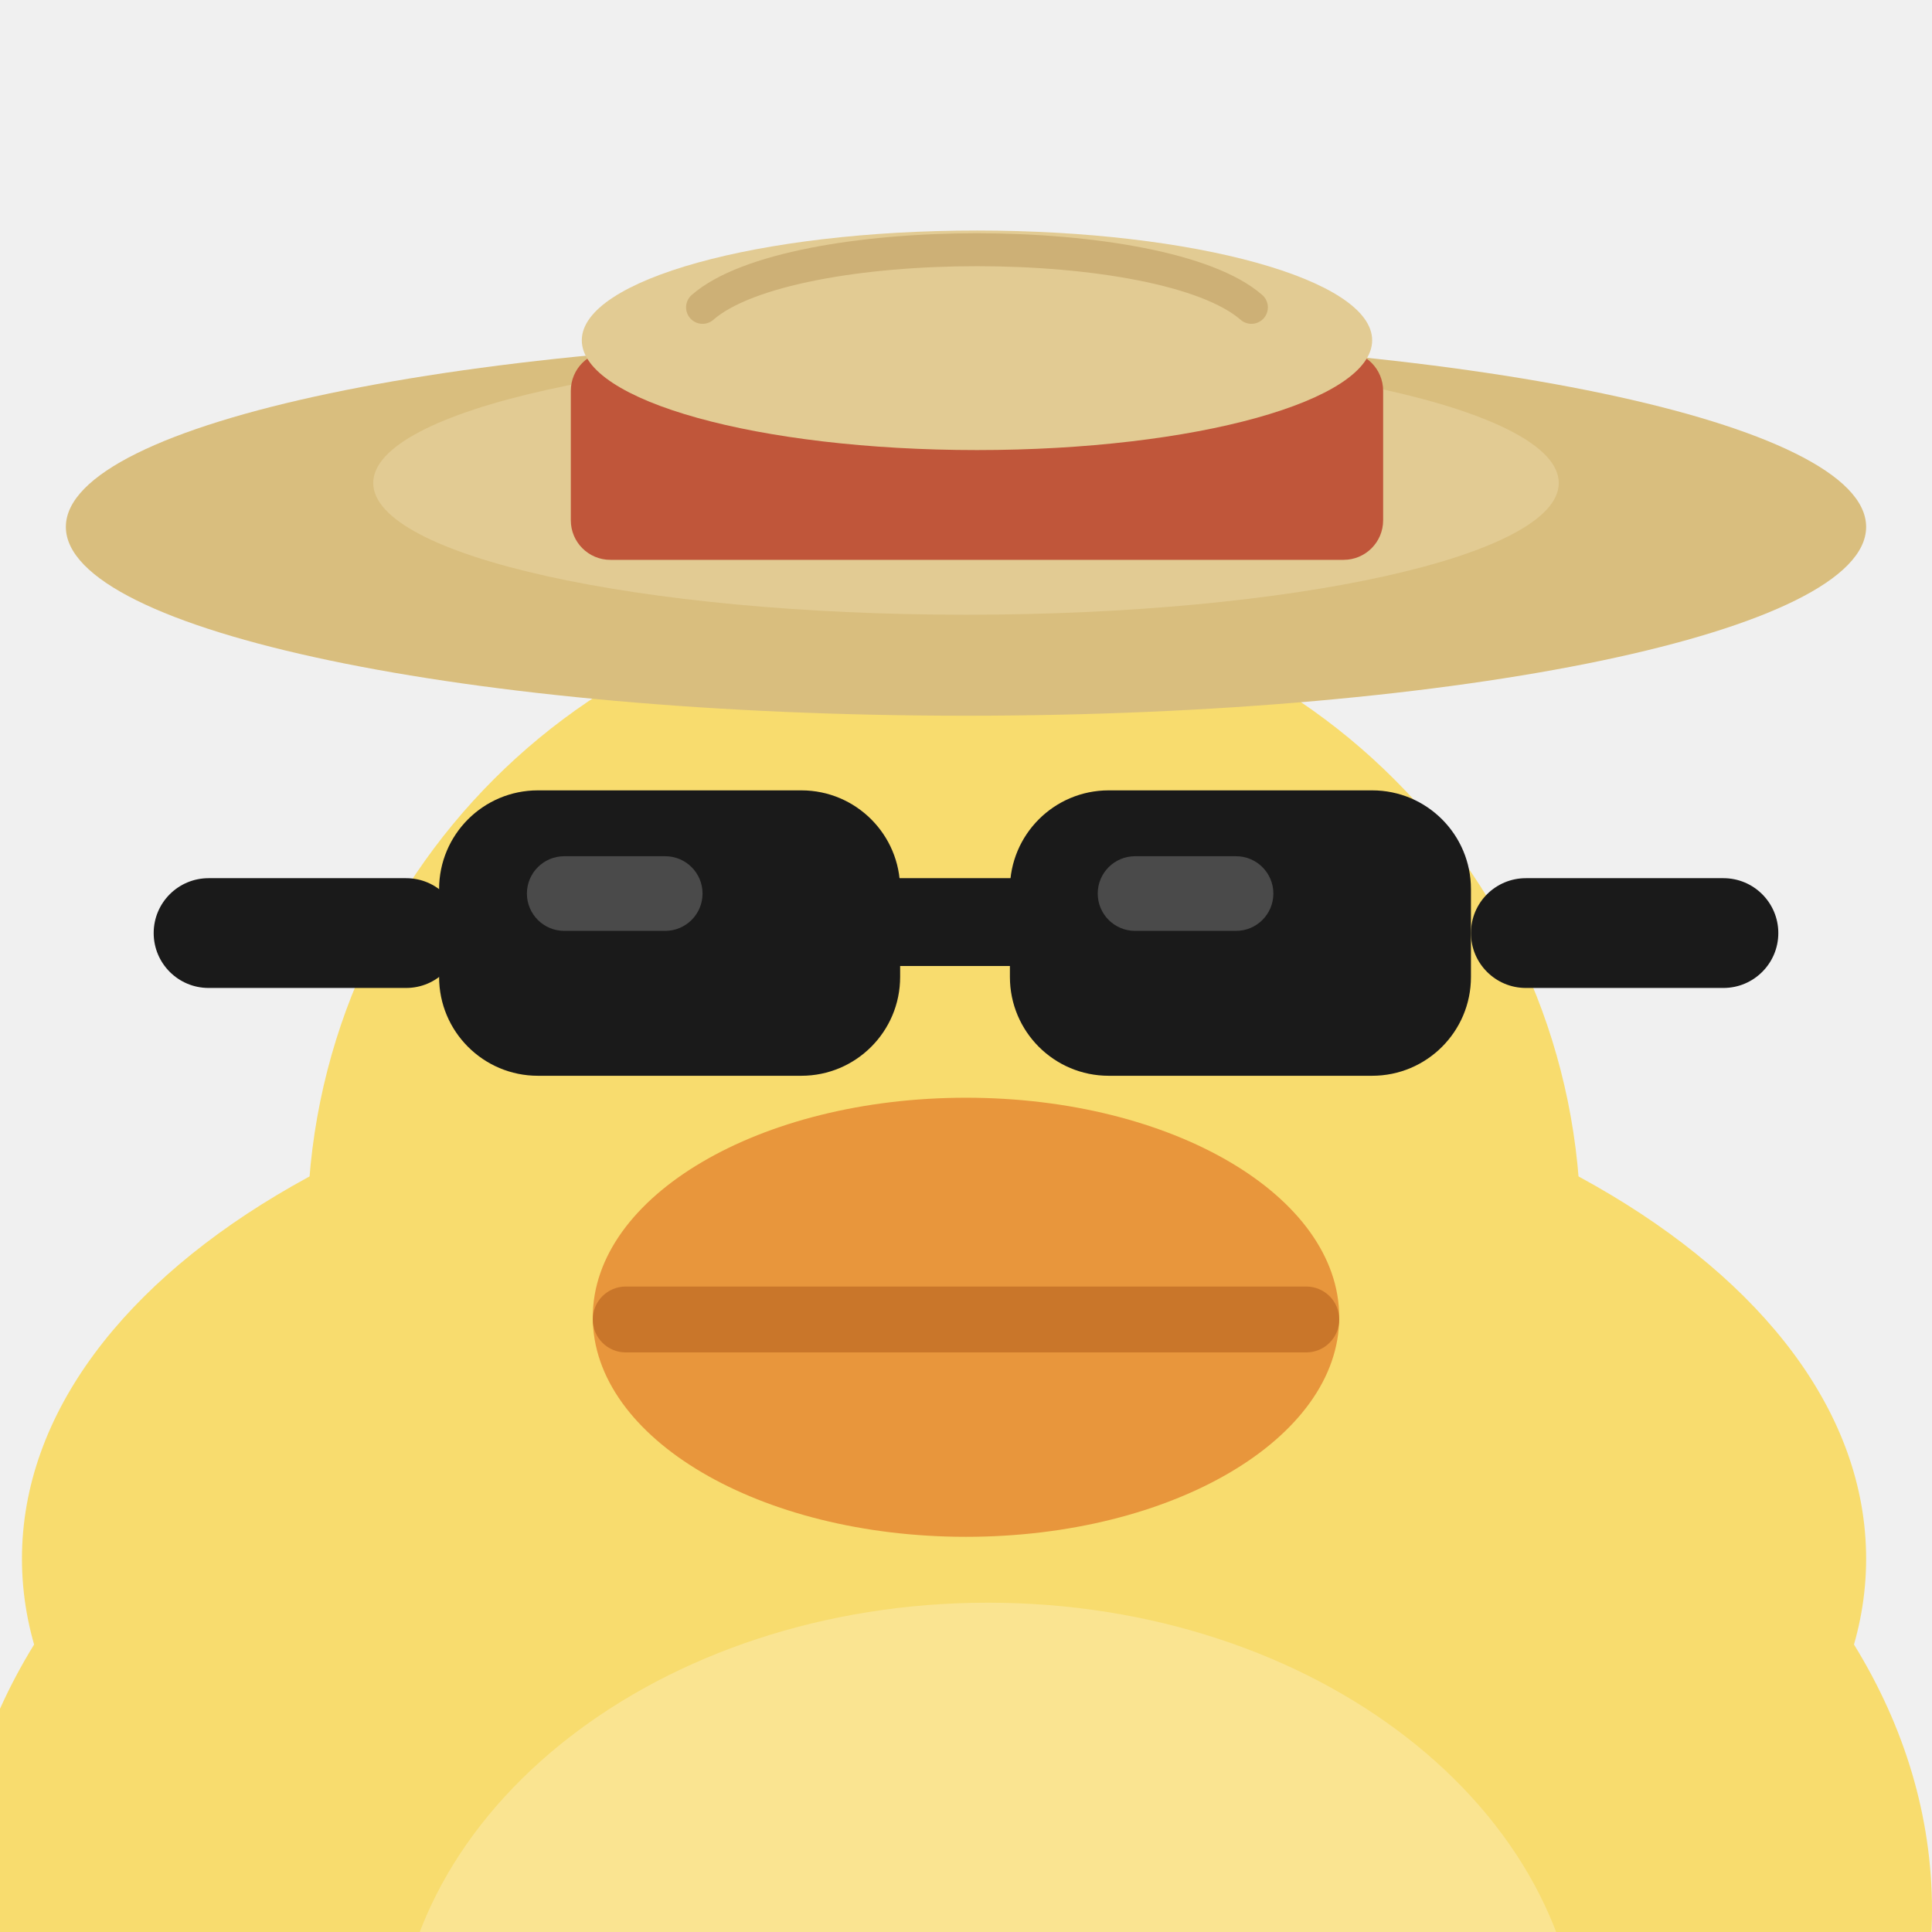
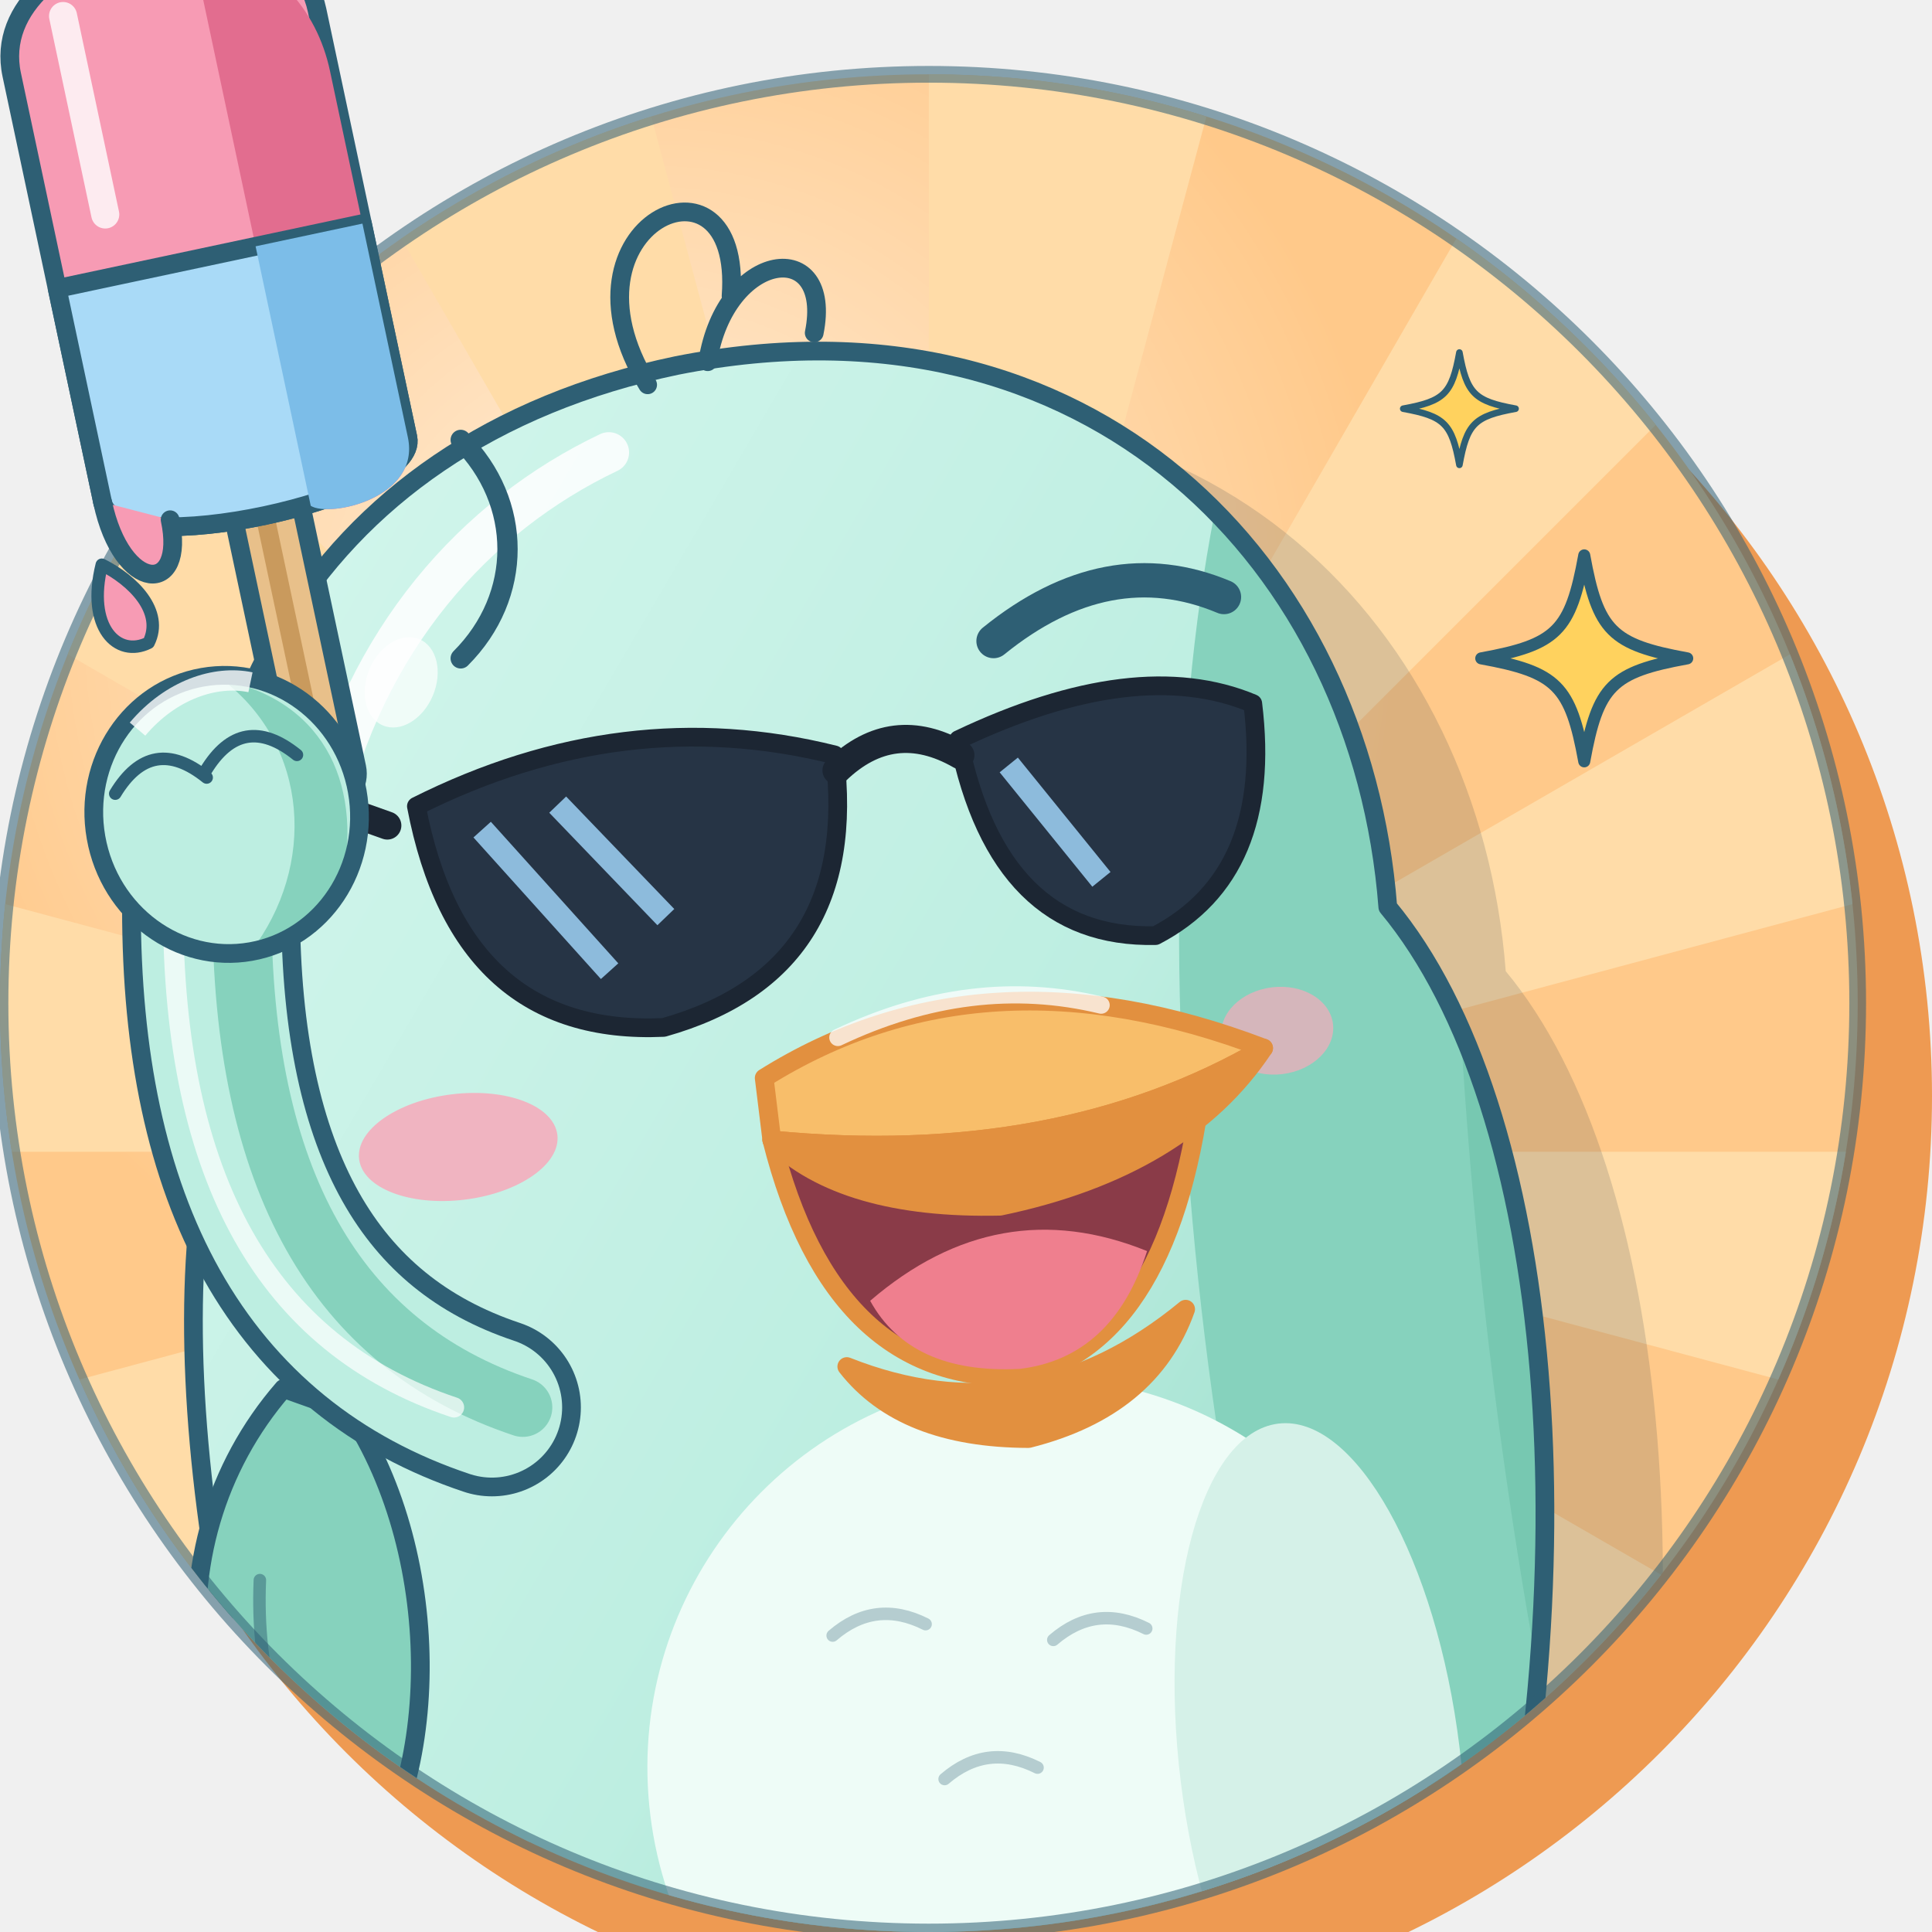
- <svg xmlns="http://www.w3.org/2000/svg" viewBox="20 3 88 88">
-   <ellipse cx="63" cy="90" rx="45" ry="31" fill="#F8DC6E" />
-   <circle cx="63" cy="59" r="29" fill="#F8DC6E" />
-   <ellipse cx="63" cy="74" rx="42" ry="24" fill="#F8DC6E" />
-   <ellipse cx="65" cy="97" rx="27" ry="21" fill="#FAE491" />
-   <ellipse cx="64" cy="63" rx="17" ry="10" fill="#E8963C" />
-   <rect x="47" y="61.6" width="34" height="3" rx="1.5" fill="#C9762A" />
-   <rect x="27" y="43" width="14" height="5" rx="2.5" fill="#1A1A1A" />
-   <rect x="87" y="43" width="14" height="5" rx="2.5" fill="#1A1A1A" />
-   <rect x="40" y="39" width="21" height="13" rx="4.5" fill="#1A1A1A" />
-   <rect x="66" y="39" width="21" height="13" rx="4.5" fill="#1A1A1A" />
-   <rect x="59" y="43" width="9" height="4" rx="1.6" fill="#1A1A1A" />
-   <rect x="44" y="42" width="8" height="3.4" rx="1.7" fill="#4A4A4A" />
-   <rect x="70" y="42" width="8" height="3.4" rx="1.7" fill="#4A4A4A" />
-   <ellipse cx="64" cy="27" rx="41" ry="8.6" fill="#D9BE7E" />
-   <ellipse cx="64" cy="25" rx="27" ry="6" fill="#E2CB93" />
-   <path d="M47 24.5c4-7 30-7 34 0" stroke="#CDB076" stroke-width="1.7" fill="none" stroke-linecap="round" />
-   <rect x="46" y="19" width="37" height="9.5" rx="1.8" fill="#C0563A" />
-   <ellipse cx="64.5" cy="18.5" rx="18" ry="5" fill="#E2CB93" />
-   <path d="M52 17c4-3.5 21-3.5 25 0" stroke="#CDB076" stroke-width="1.5" fill="none" stroke-linecap="round" />
+ <svg xmlns="http://www.w3.org/2000/svg" viewBox="20 28 104 104">
+   <defs>
+     <clipPath id="tav-cool">
+       <circle cx="70" cy="82" r="50" />
+       <rect x="-20" y="-30" width="180" height="112" />
+     </clipPath>
+     <clipPath id="disc-cool">
+       <circle cx="70" cy="82" r="50" />
+     </clipPath>
+     <radialGradient id="bg-cool" cx=".35" cy=".3" r=".8">
+       <stop offset="0" stop-color="#fff" stop-opacity=".7" />
+       <stop offset=".5" stop-color="#fff" stop-opacity="0" />
+     </radialGradient>
+   </defs>
+   <circle cx="74" cy="87" r="50" fill="#ee9a52" />
+   <circle cx="70" cy="82" r="50" fill="#ffc98a" />
+   <circle cx="70" cy="82" r="50" fill="url(#bg-cool)" />
+   <g clip-path="url(#disc-cool)">
+     <g>
+       <path d="M70 90 L160.0 90.0 L156.9 113.3 Z" fill="#ffdca8" />
+       <path d="M70 90 L147.9 135.0 L133.6 153.6 Z" fill="#ffdca8" />
+       <path d="M70 90 L115.0 167.9 L93.3 176.9 Z" fill="#ffdca8" />
+       <path d="M70 90 L70.0 180.0 L46.7 176.9 Z" fill="#ffdca8" />
+       <path d="M70 90 L25.0 167.9 L6.4 153.6 Z" fill="#ffdca8" />
+       <path d="M70 90 L-7.9 135.0 L-16.9 113.3 Z" fill="#ffdca8" />
+       <path d="M70 90 L-20.0 90.0 L-16.9 66.7 Z" fill="#ffdca8" />
+       <path d="M70 90 L-7.9 45.0 L6.4 26.4 Z" fill="#ffdca8" />
+       <path d="M70 90 L25.0 12.1 L46.7 3.1 Z" fill="#ffdca8" />
+       <path d="M70 90 L70.0 0.0 L93.3 3.1 Z" fill="#ffdca8" />
+       <path d="M70 90 L115.0 12.1 L133.6 26.4 Z" fill="#ffdca8" />
+       <path d="M70 90 L147.9 45.0 L156.9 66.7 Z" fill="#ffdca8" />
+       <circle cx="70" cy="90" r="22" fill="#fff0c4" />
+     </g>
+   </g>
+   <g clip-path="url(#disc-cool)">
+     <g transform="translate(70 134) scale(.84) translate(-70 -134)  rotate(-7 70 130) translate(7 5)">
+       <path d="M66 30 C93 28 108 48 107 70 C116 84 115 114 104 142 H34 C26 116 25 88 31 74 C29 50 42 32 66 30 Z" fill="#1d3340" opacity=".16" />
+     </g>
+   </g>
+   <g clip-path="url(#tav-cool)">
+     <g transform="translate(70 134) scale(.84) translate(-70 -134)  rotate(-7 70 130)">
+       <g>
+         <defs>
+           <clipPath id="b-cool">
+             <path d="M66 30 C93 28 108 48 107 70 C116 84 115 114 104 142 H34 C26 116 25 88 31 74 C29 50 42 32 66 30 Z" />
+           </clipPath>
+           <linearGradient id="g-cool" x1="0" y1="0" x2="1" y2="1">
+             <stop offset="0" stop-color="#d6f7ee" />
+             <stop offset=".55" stop-color="#bdeee1" />
+             <stop offset="1" stop-color="#86d2bd" />
+           </linearGradient>
+         </defs>
+         <path d="M66 30 C93 28 108 48 107 70 C116 84 115 114 104 142 H34 C26 116 25 88 31 74 C29 50 42 32 66 30 Z" fill="url(#g-cool)" />
+         <g clip-path="url(#b-cool)">
+           <ellipse cx="116" cy="96" rx="24" ry="74" fill="#86d2bd" />
+           <ellipse cx="124" cy="100" rx="14" ry="70" fill="#6cbfa8" opacity=".55" />
+           <ellipse cx="78" cy="122" rx="25" ry="25" fill="#eefcf7" />
+           <ellipse cx="96" cy="124" rx="9" ry="22" fill="#d5f1e8" />
+           <path d="M66 112 Q69 110 72 112 M80 114 Q83 112 86 114 M72 122 Q75 120 78 122" stroke="#2e5f74" stroke-width="0.8" stroke-linecap="round" fill="none" opacity=".3" />
+         </g>
+         <path d="M66 30 C93 28 108 48 107 70 C116 84 115 114 104 142 H34 C26 116 25 88 31 74 C29 50 42 32 66 30 Z" fill="none" stroke="#2e5f74" stroke-width="1.2" stroke-linejoin="round" stroke-linecap="round" />
+         <path d="M40 56 C44 45 52 38 61 35" stroke="#fff" stroke-width="2.6" fill="none" opacity=".85" stroke-linecap="round" />
+         <ellipse cx="46" cy="48" rx="2.2" ry="3" fill="#fff" opacity=".7" transform="rotate(30 46 48)" />
+         <path d="M33 92 C23 101 23 117 33 125 C40 119 42 104 37 94 Z" fill="#86d2bd" stroke="#2e5f74" stroke-width="1.2" stroke-linejoin="round" stroke-linecap="round" />
+         <path d="M30 104 C29 110 30 115 32 118" stroke="#2e5f74" stroke-width="0.8" stroke-linecap="round" fill="none" opacity=".5" />
+       </g>
+       <path d="M64 31 C59 20 72 16 70 26 M68 30 C70 23 77 23 75 29" fill="none" stroke="#2e5f74" stroke-width="1.2" stroke-linejoin="round" stroke-linecap="round" />
+       <ellipse cx="46" cy="78" rx="6.4" ry="3.4" fill="#f7a9bb" opacity=".85" />
+       <ellipse cx="99" cy="77" rx="3.6" ry="2.8" fill="#f7a9bb" opacity=".7" />
+       <g stroke="#1c2633" stroke-width="1.2" stroke-linejoin="round" stroke-linecap="round">
+         <path d="M44 57 L36 53" stroke-width="1.8" />
+         <path d="M46 56 Q60 51 73 56 Q73 70 60 72 Q47 71 46 56 Z" fill="#263445" />
+         <path d="M81 56 Q93 52 100 56 Q100 67 92 70 Q82 69 81 56 Z" fill="#263445" />
+         <path d="M73 57 Q77 54 81 57" fill="none" stroke-width="1.8" />
+       </g>
+       <path d="M50 58 L57 68 M55 57 L61 65 M84 58 L89 66" stroke="#9fd2f7" stroke-width="1.5" opacity=".85" />
+       <path d="M84 50 Q92 45 99 49" stroke="#2e5f74" stroke-width="2.2" stroke-linejoin="round" stroke-linecap="round" fill="none" />
+       <g stroke="#e2903f" stroke-width="1.2" stroke-linejoin="round" stroke-linecap="round" transform="translate(0 0) scale(1)">
+         <path d="M66 80 Q82 80 94 79 Q90 96 80 97 Q68 96 66 80 Z" fill="#8a3b48" />
+         <path d="M71 91 Q80 85 89 90 Q86 96.5 80 96.5 Q73 96 71 91 Z" fill="#ef7f8e" stroke="none" />
+         <path d="M69 95 Q80 101 91 94 Q88 100 80 101 Q72 100 69 95 Z" fill="#e2903f" />
+         <path d="M66 76 Q81 69 98 78 Q84 84 66 80 Z" fill="#f8be6a" />
+         <path d="M66 80 Q84 84 98 78 Q92 85 80 86 Q70 85 66 80 Z" fill="#e2903f" />
+         <path d="M71 74 Q80 71 88 74" stroke="#fff" stroke-width="1.1" opacity=".75" fill="none" />
+       </g>
+     </g>
+   </g>
+   <circle cx="70" cy="82" r="50" fill="none" stroke="#2e5f74" stroke-width=".9" opacity=".55" />
+   <g transform="translate(70 134) scale(.84) translate(-70 -134)">
+     <g>
+       <g transform="translate(26 34) rotate(-12)" stroke="#2e5f74" stroke-width="1.2" stroke-linejoin="round" stroke-linecap="round">
+         <rect x="-2" y="4" width="4.4" height="22" rx="2" fill="#e8c08a" />
+         <path d="M0 4 V26" stroke="#c99a5d" stroke-width="1.2" />
+         <path d="M-10 -24 C-10 -33 10 -33 10 -24 V4 C10 8 -10 8 -10 4 Z" fill="#f79bb4" />
+         <path d="M3 -30 C8 -28 10 -24 10 -20 V4 C10 8 4 8 3 7 Z" fill="#e26d8f" stroke="none" />
+         <path d="M-10 -10 H10 V4 C10 8 -10 8 -10 4 Z" fill="#a9daf7" />
+         <path d="M3 -10 H10 V4 C10 8 4 8 3 7 Z" fill="#7cbde8" stroke="none" />
+         <path d="M-6 -27 V-14" stroke="#fff" stroke-width="1.8" opacity=".8" />
+         <path d="M-10 4 C-10 10 -6 11 -6 6" fill="#f79bb4" />
+       </g>
+       <path d="M17 44 C16 48 18 50 20 49 C21 47 19 45 17 44 Z" fill="#f79bb4" stroke="#2e5f74" stroke-width=".8" stroke-linejoin="round" stroke-linecap="round" />
+       <g fill="none" stroke-linecap="round" stroke-linejoin="round">
+         <path d="M42 98 Q24 92 24 66" stroke="#2e5f74" stroke-width="11.4" />
+         <path d="M42 98 Q24 92 24 66" stroke="#bdeee1" stroke-width="9" />
+         <path d="M42 98 Q24 92 24 66" stroke="#86d2bd" stroke-width="3.78" transform="translate(1.98 0)" />
+         <path d="M42 98 Q24 92 24 66" stroke="#fff" stroke-width="1.3" opacity=".7" transform="translate(-2.43 0)" />
+       </g>
+       <g transform="translate(25 60) rotate(-10)">
+         <ellipse rx="8.5" ry="8.925" fill="#bdeee1" />
+         <path d="M1.275 -8.5 C7.65 -5.95 8.925 0 6.375 5.95 C4.25 8.5 0.85 8.925 0 8.925 C5.1 4.25 5.95 -3.4 1.275 -8.5 Z" fill="#86d2bd" />
+         <ellipse rx="8.5" ry="8.925" fill="none" stroke="#2e5f74" stroke-width="1.2" stroke-linejoin="round" stroke-linecap="round" />
+         <path d="M-6.8 -2.55 Q-3.825 -5.95 -0.85 -2.55 M-0.85 -2.975 Q2.125 -6.375 5.1 -2.975" stroke="#2e5f74" stroke-width="0.8" stroke-linecap="round" fill="none" />
+         <path d="M-4.675 -6.375 C-2.125 -8.5 0.85 -8.925 2.975 -8.075" stroke="#fff" stroke-width="1.3" opacity=".8" fill="none" />
+       </g>
+       <path transform="translate(112 50) scale(1.1)" d="M0 -6 C.8 -1.6 1.6 -.8 6 0 C1.6 .8 .8 1.6 0 6 C-.8 1.6 -1.6 .8 -6 0 C-1.6 -.8 -.8 -1.6 0 -6 Z" fill="#ffd25e" stroke="#2e5f74" stroke-width=".7" stroke-linejoin="round" />
+       <path transform="translate(104 34) scale(0.6)" d="M0 -6 C.8 -1.6 1.6 -.8 6 0 C1.6 .8 .8 1.6 0 6 C-.8 1.6 -1.6 .8 -6 0 C-1.6 -.8 -.8 -1.6 0 -6 Z" fill="#ffd25e" stroke="#2e5f74" stroke-width=".7" stroke-linejoin="round" />
+       <path d="M8 64 C4 60 4 54 8 50 M40 50 C44 46 44 40 40 36" stroke="#2e5f74" stroke-width="1.3" stroke-linecap="round" fill="none" />
+     </g>
+   </g>
</svg>
